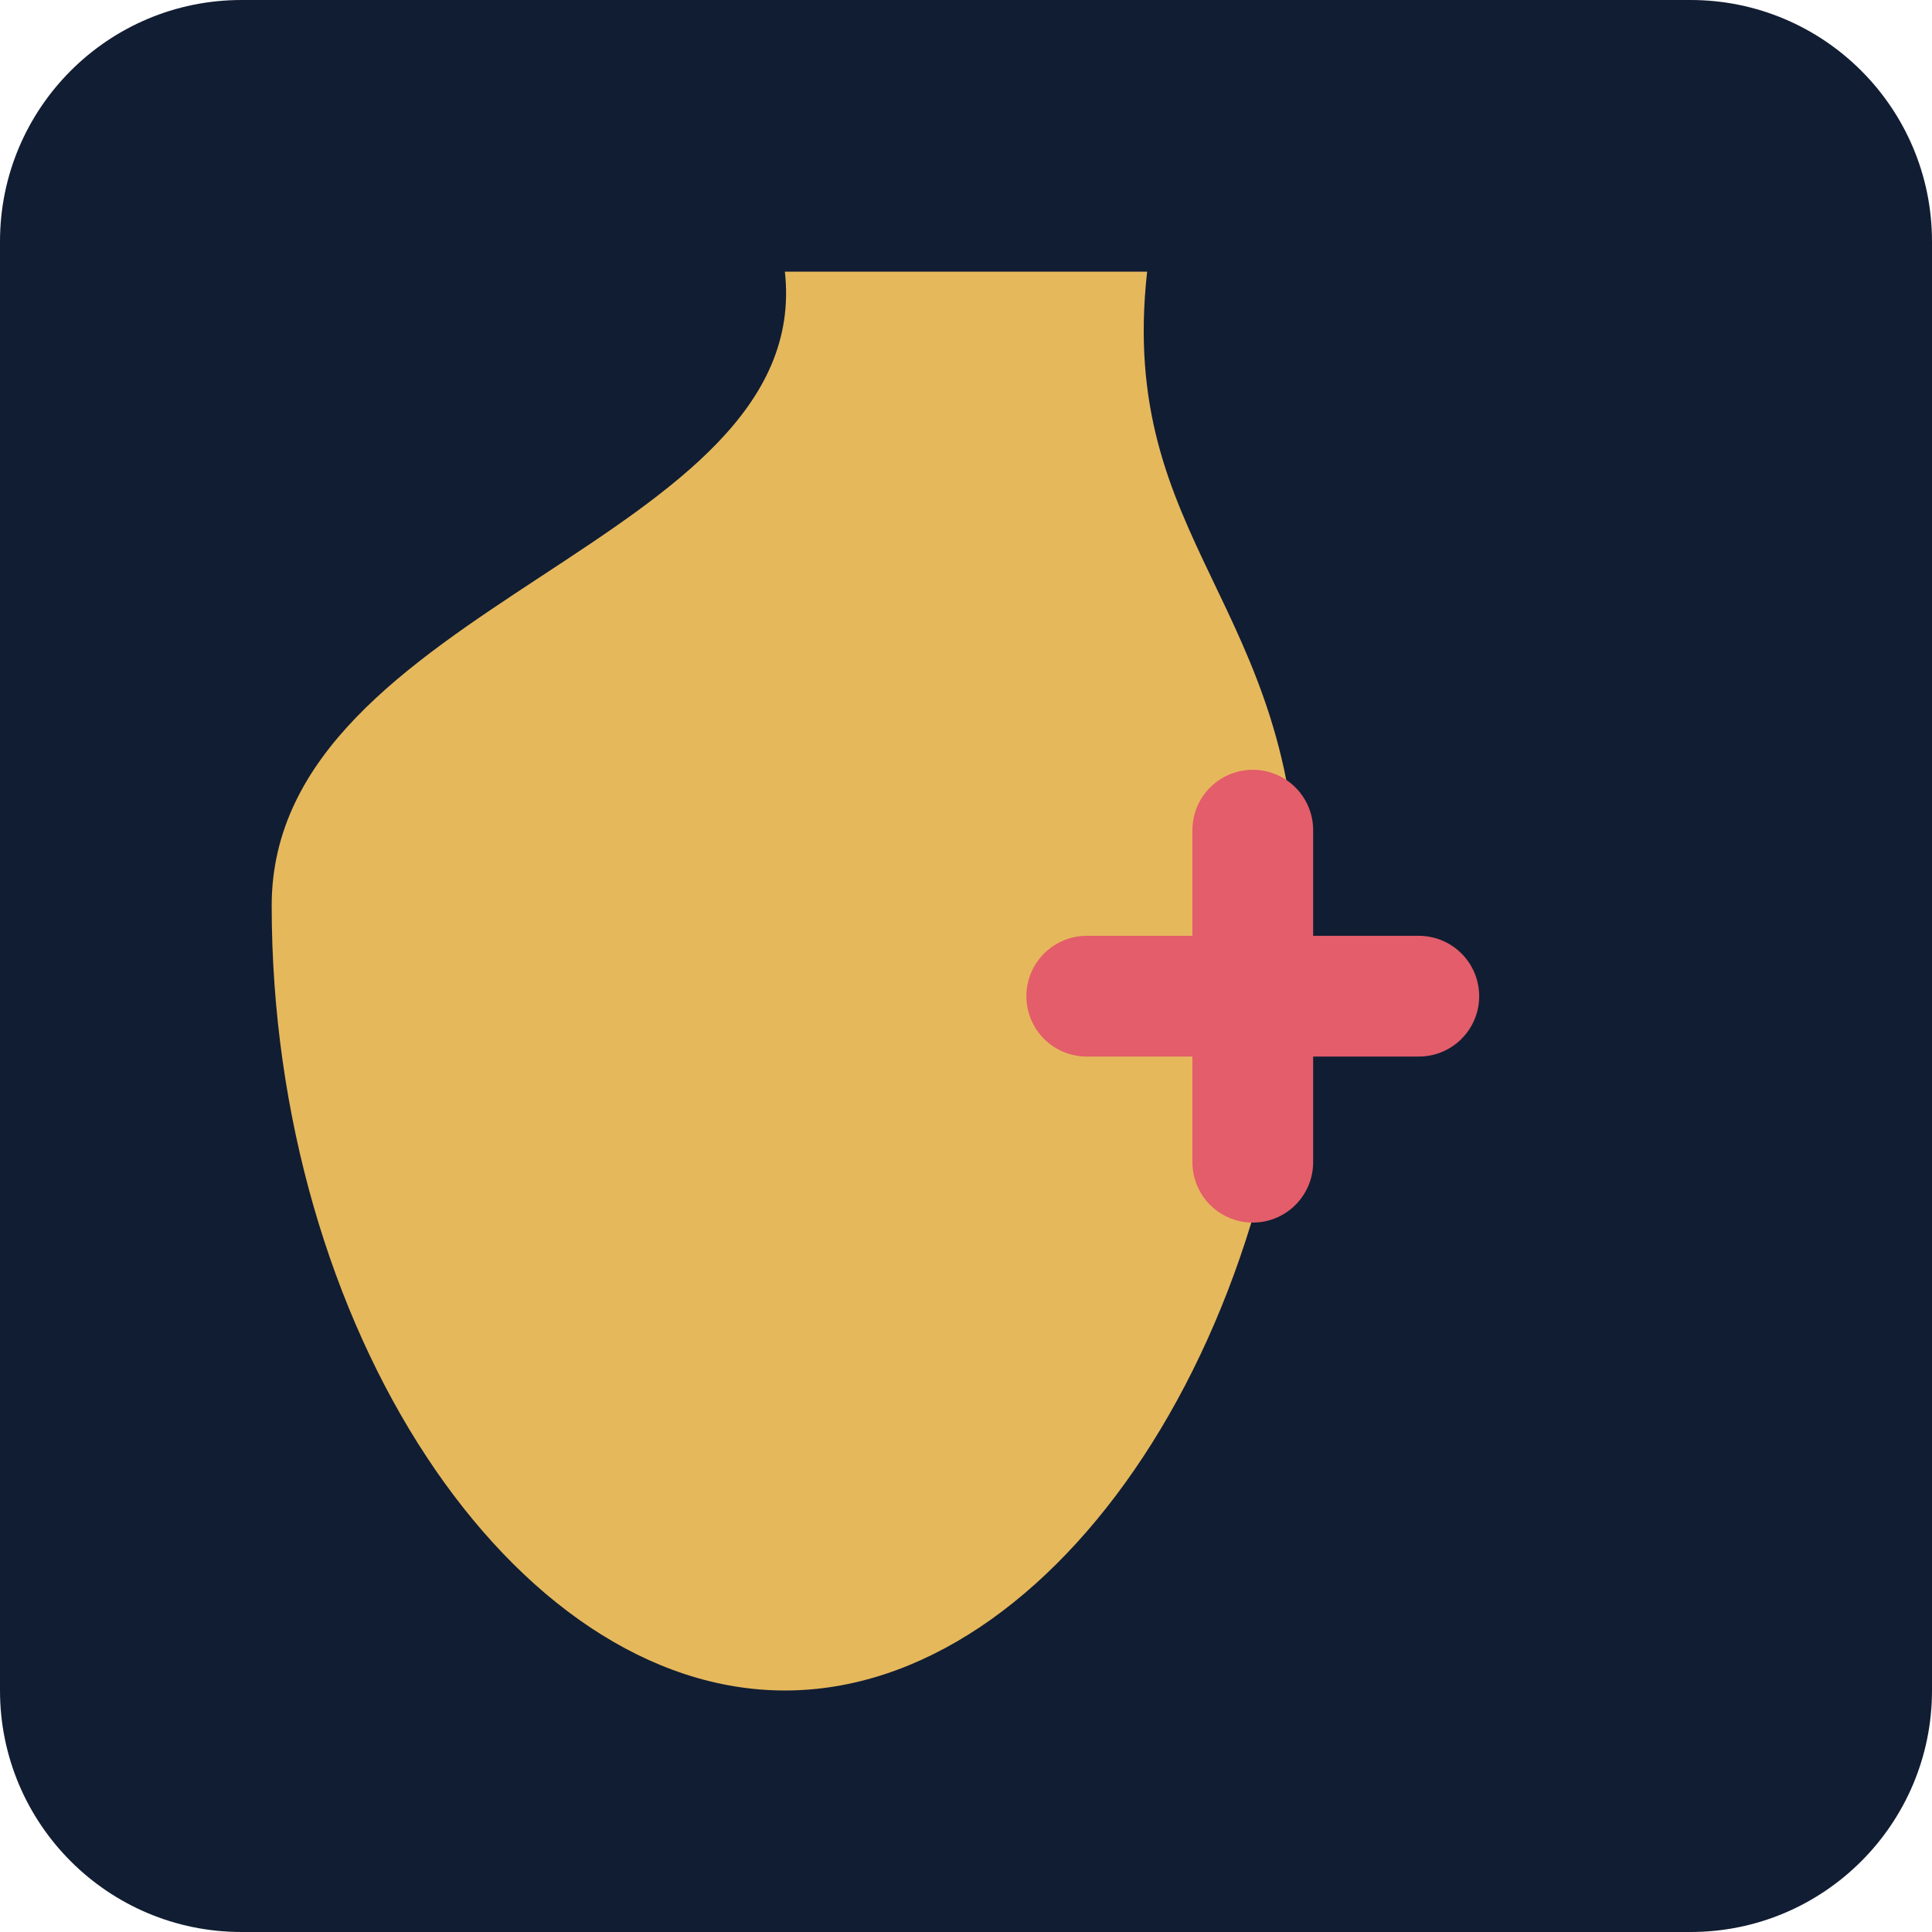
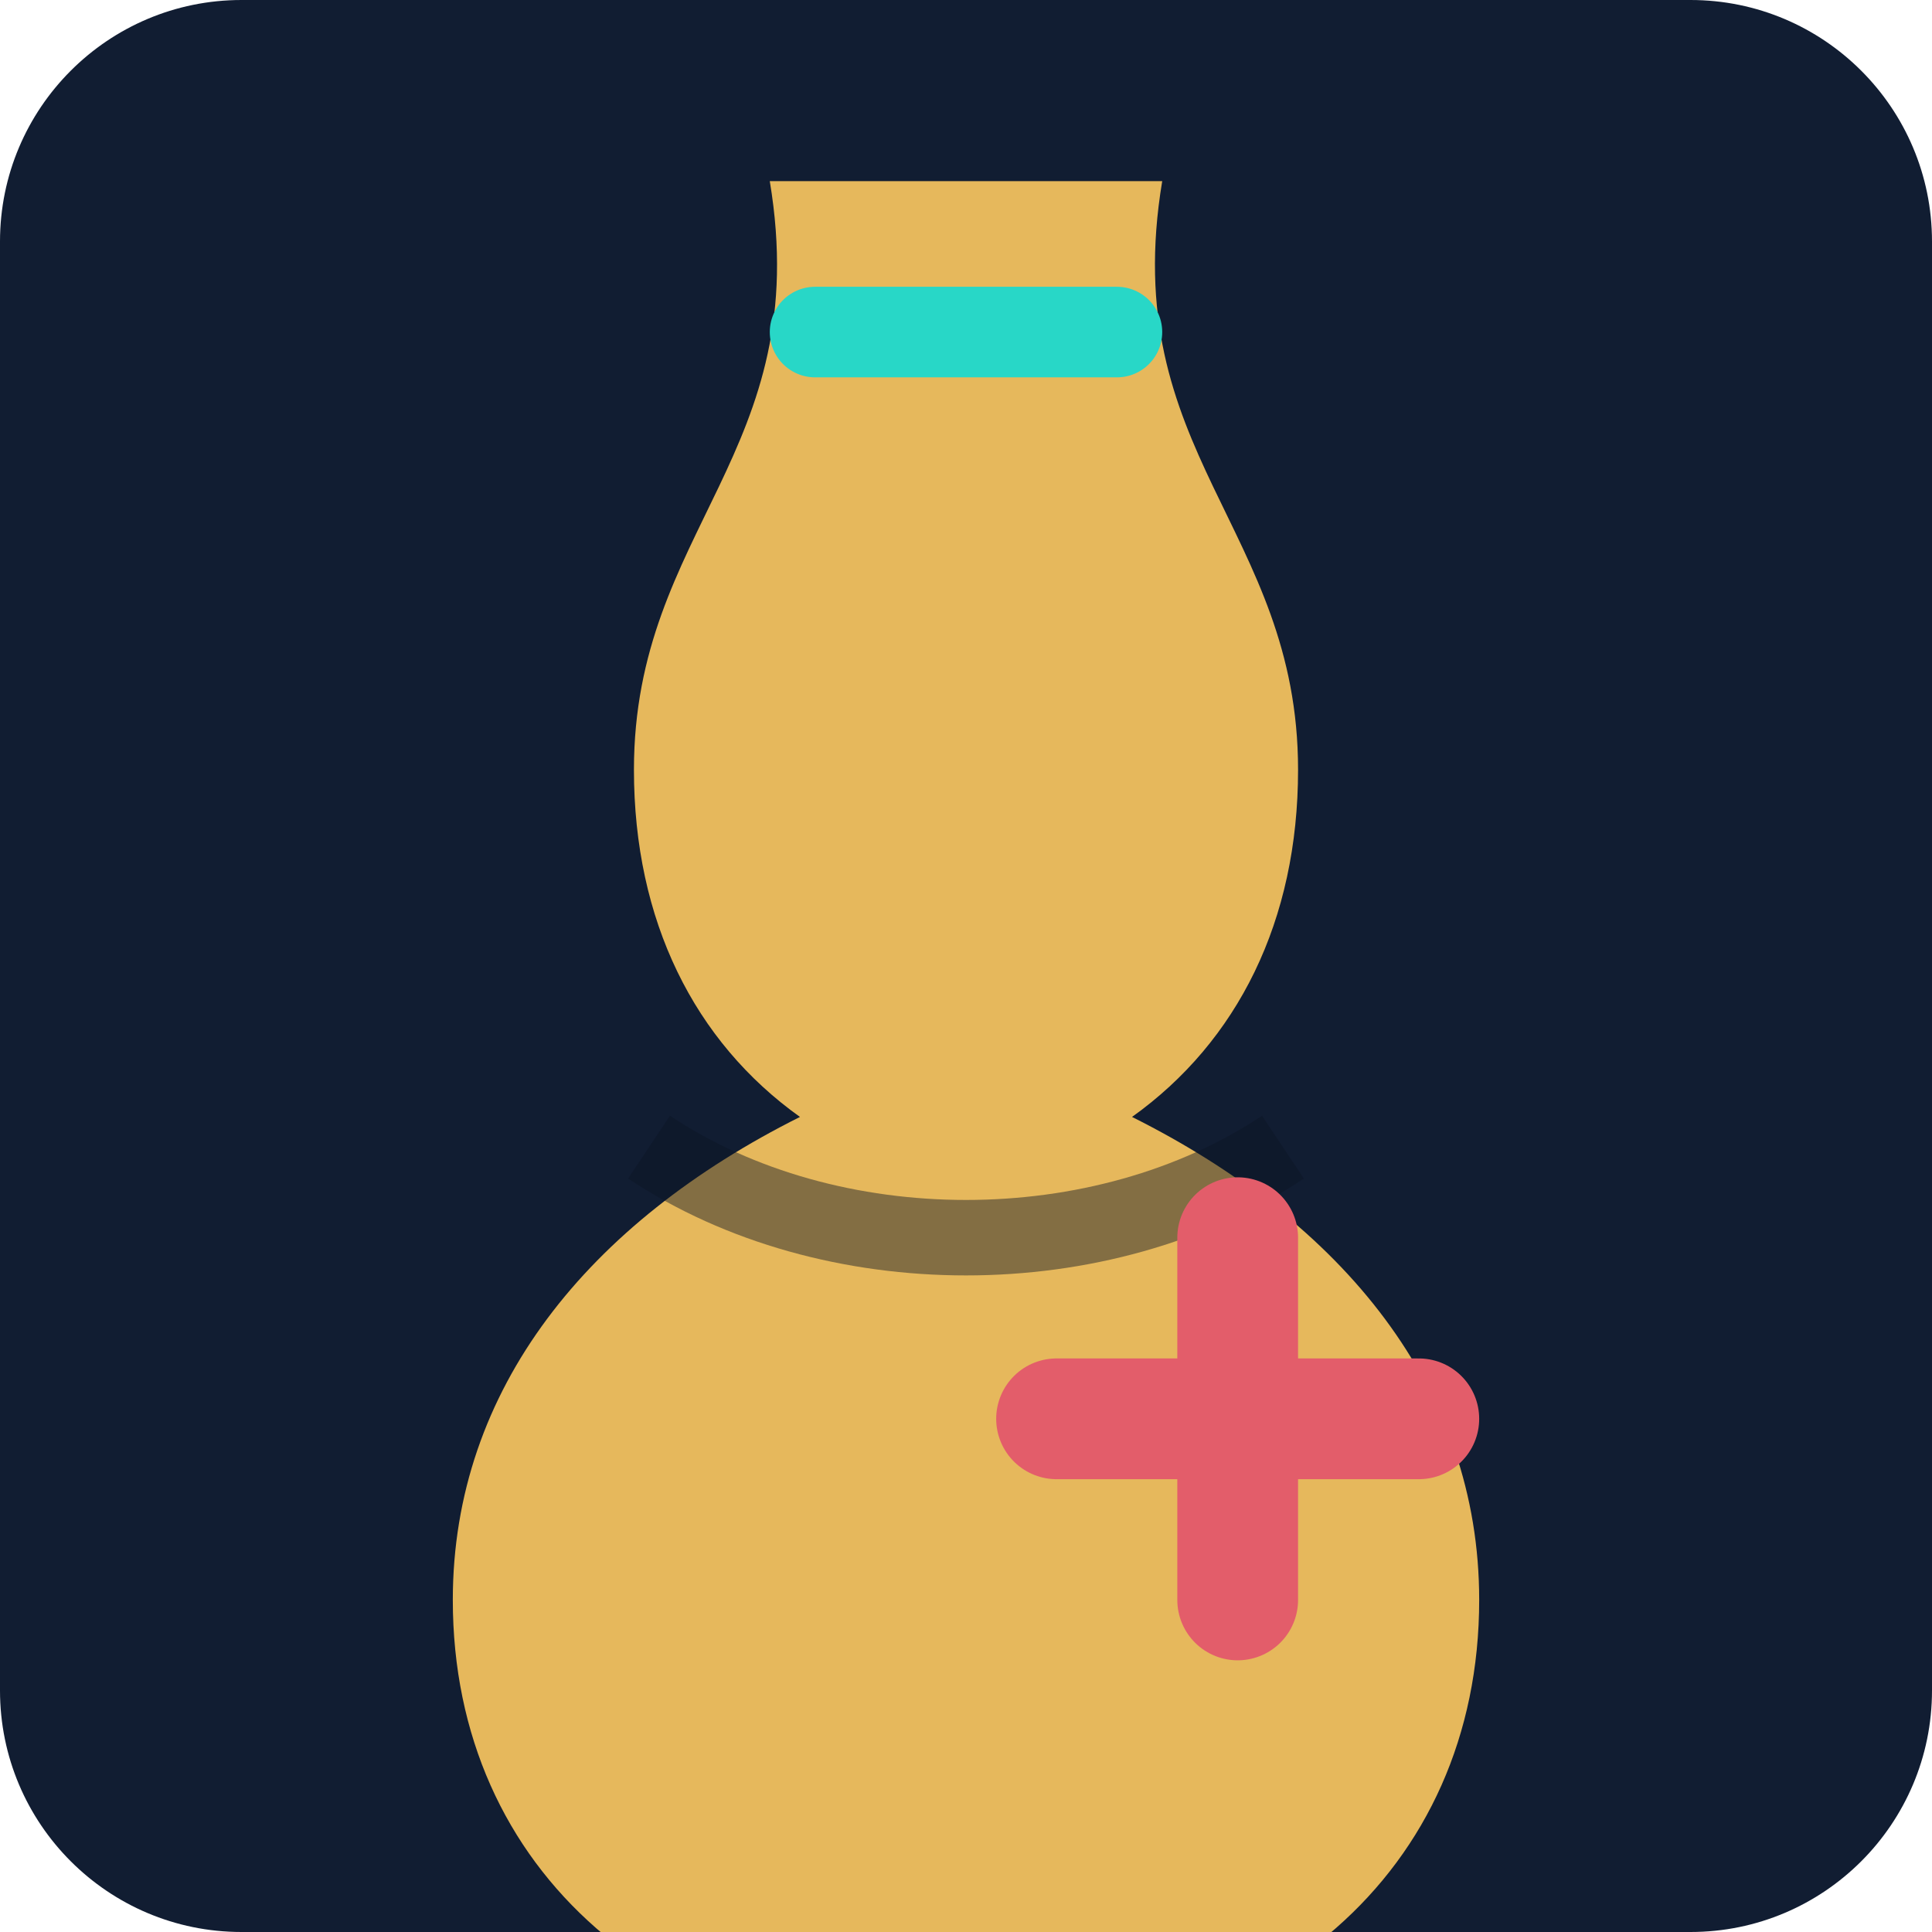
<svg xmlns="http://www.w3.org/2000/svg" width="128" height="128" viewBox="0 0 128 128">
  <rect width="128" height="128" rx="16" fill="#111D32" />
-   <path d="M52 18h24c-2 18 10 22 10 42 0 28-16 52-34 52S18 88 18 60c0-20 36-24 34-42z" fill="#E6B85C" />
-   <path d="M72 66h22M83 55v22" stroke="#E35D6A" stroke-width="8" stroke-linecap="round" />
+   <path d="M51 12h26c-3 18 9 23 9 39 0 10-4 18-11 23 14 7 23 18 23 32 0 18-14 30-34 30s-34-12-34-30c0-14 9-25 23-32-7-5-11-13-11-23 0-16 12-21 9-39z" fill="#E6B85C" />
+   <path d="M43 76c12 8 30 8 42 0" stroke="#0B1324" stroke-width="5" opacity=".45" fill="none" />
+   <path d="M70 94h24M82 82v24" stroke="#E35D6A" stroke-width="8" stroke-linecap="round" />
+   <path d="M54 22h20" stroke="#28D7C7" stroke-width="6" stroke-linecap="round" />
</svg>
